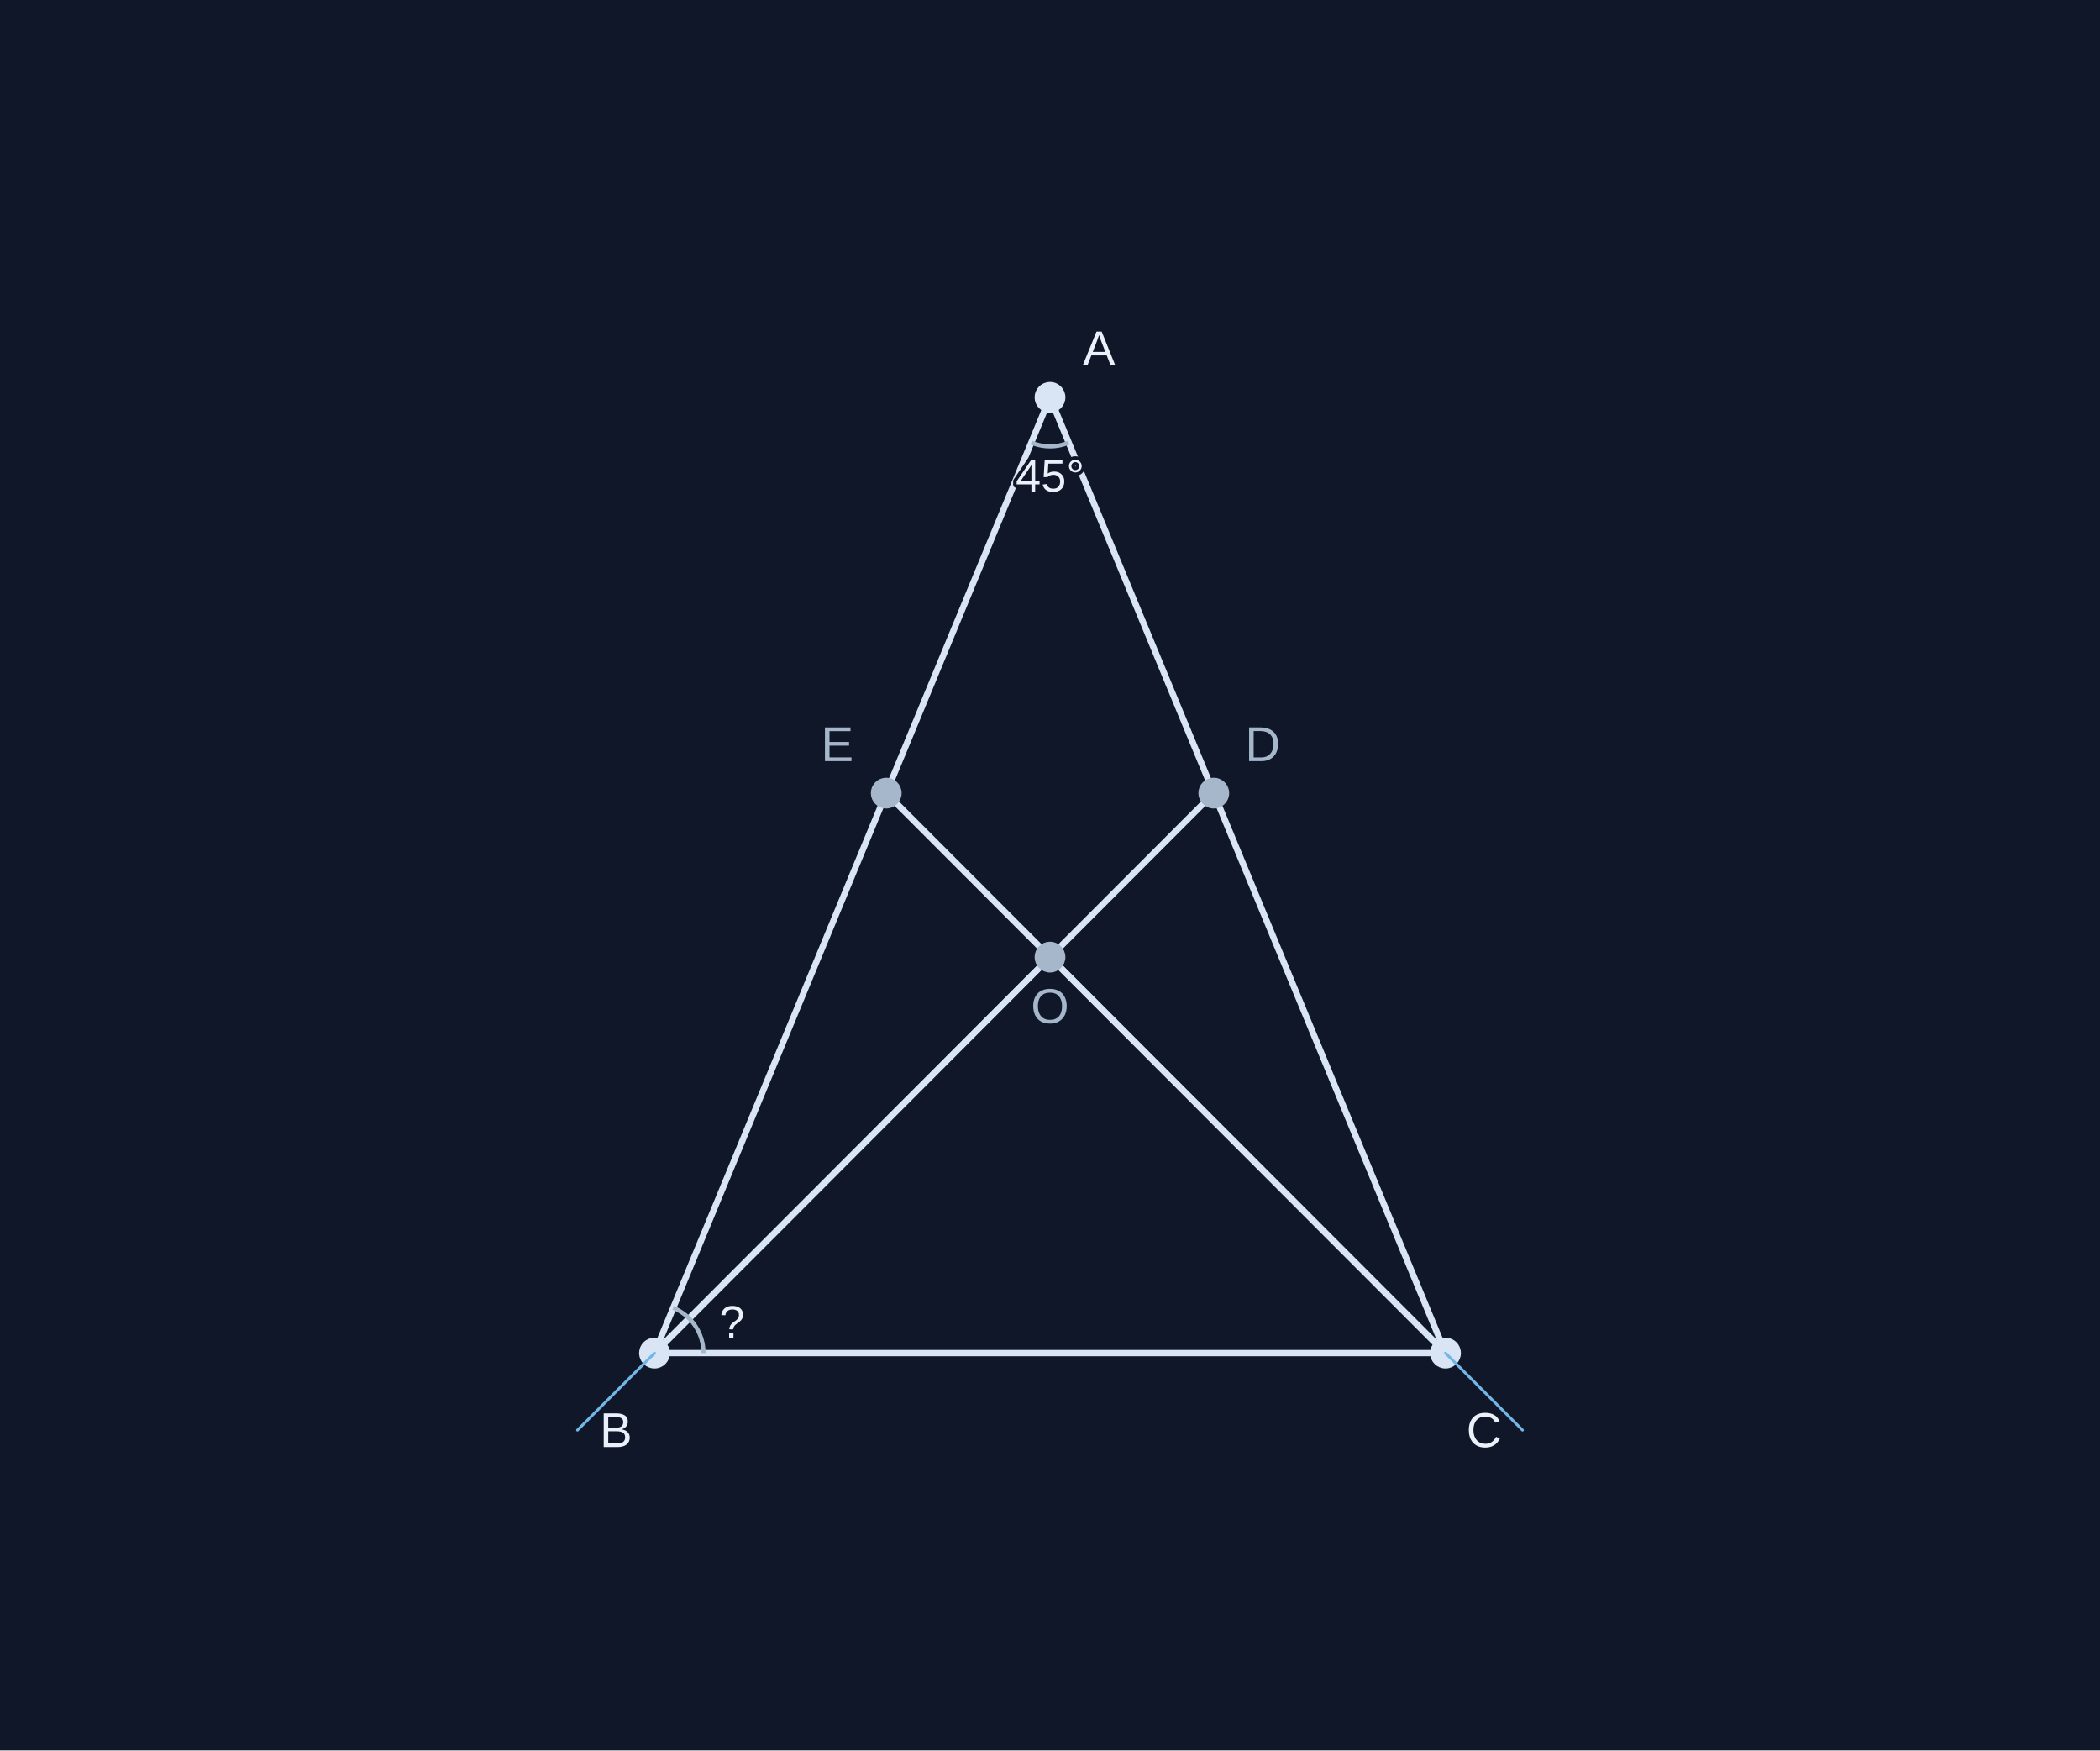
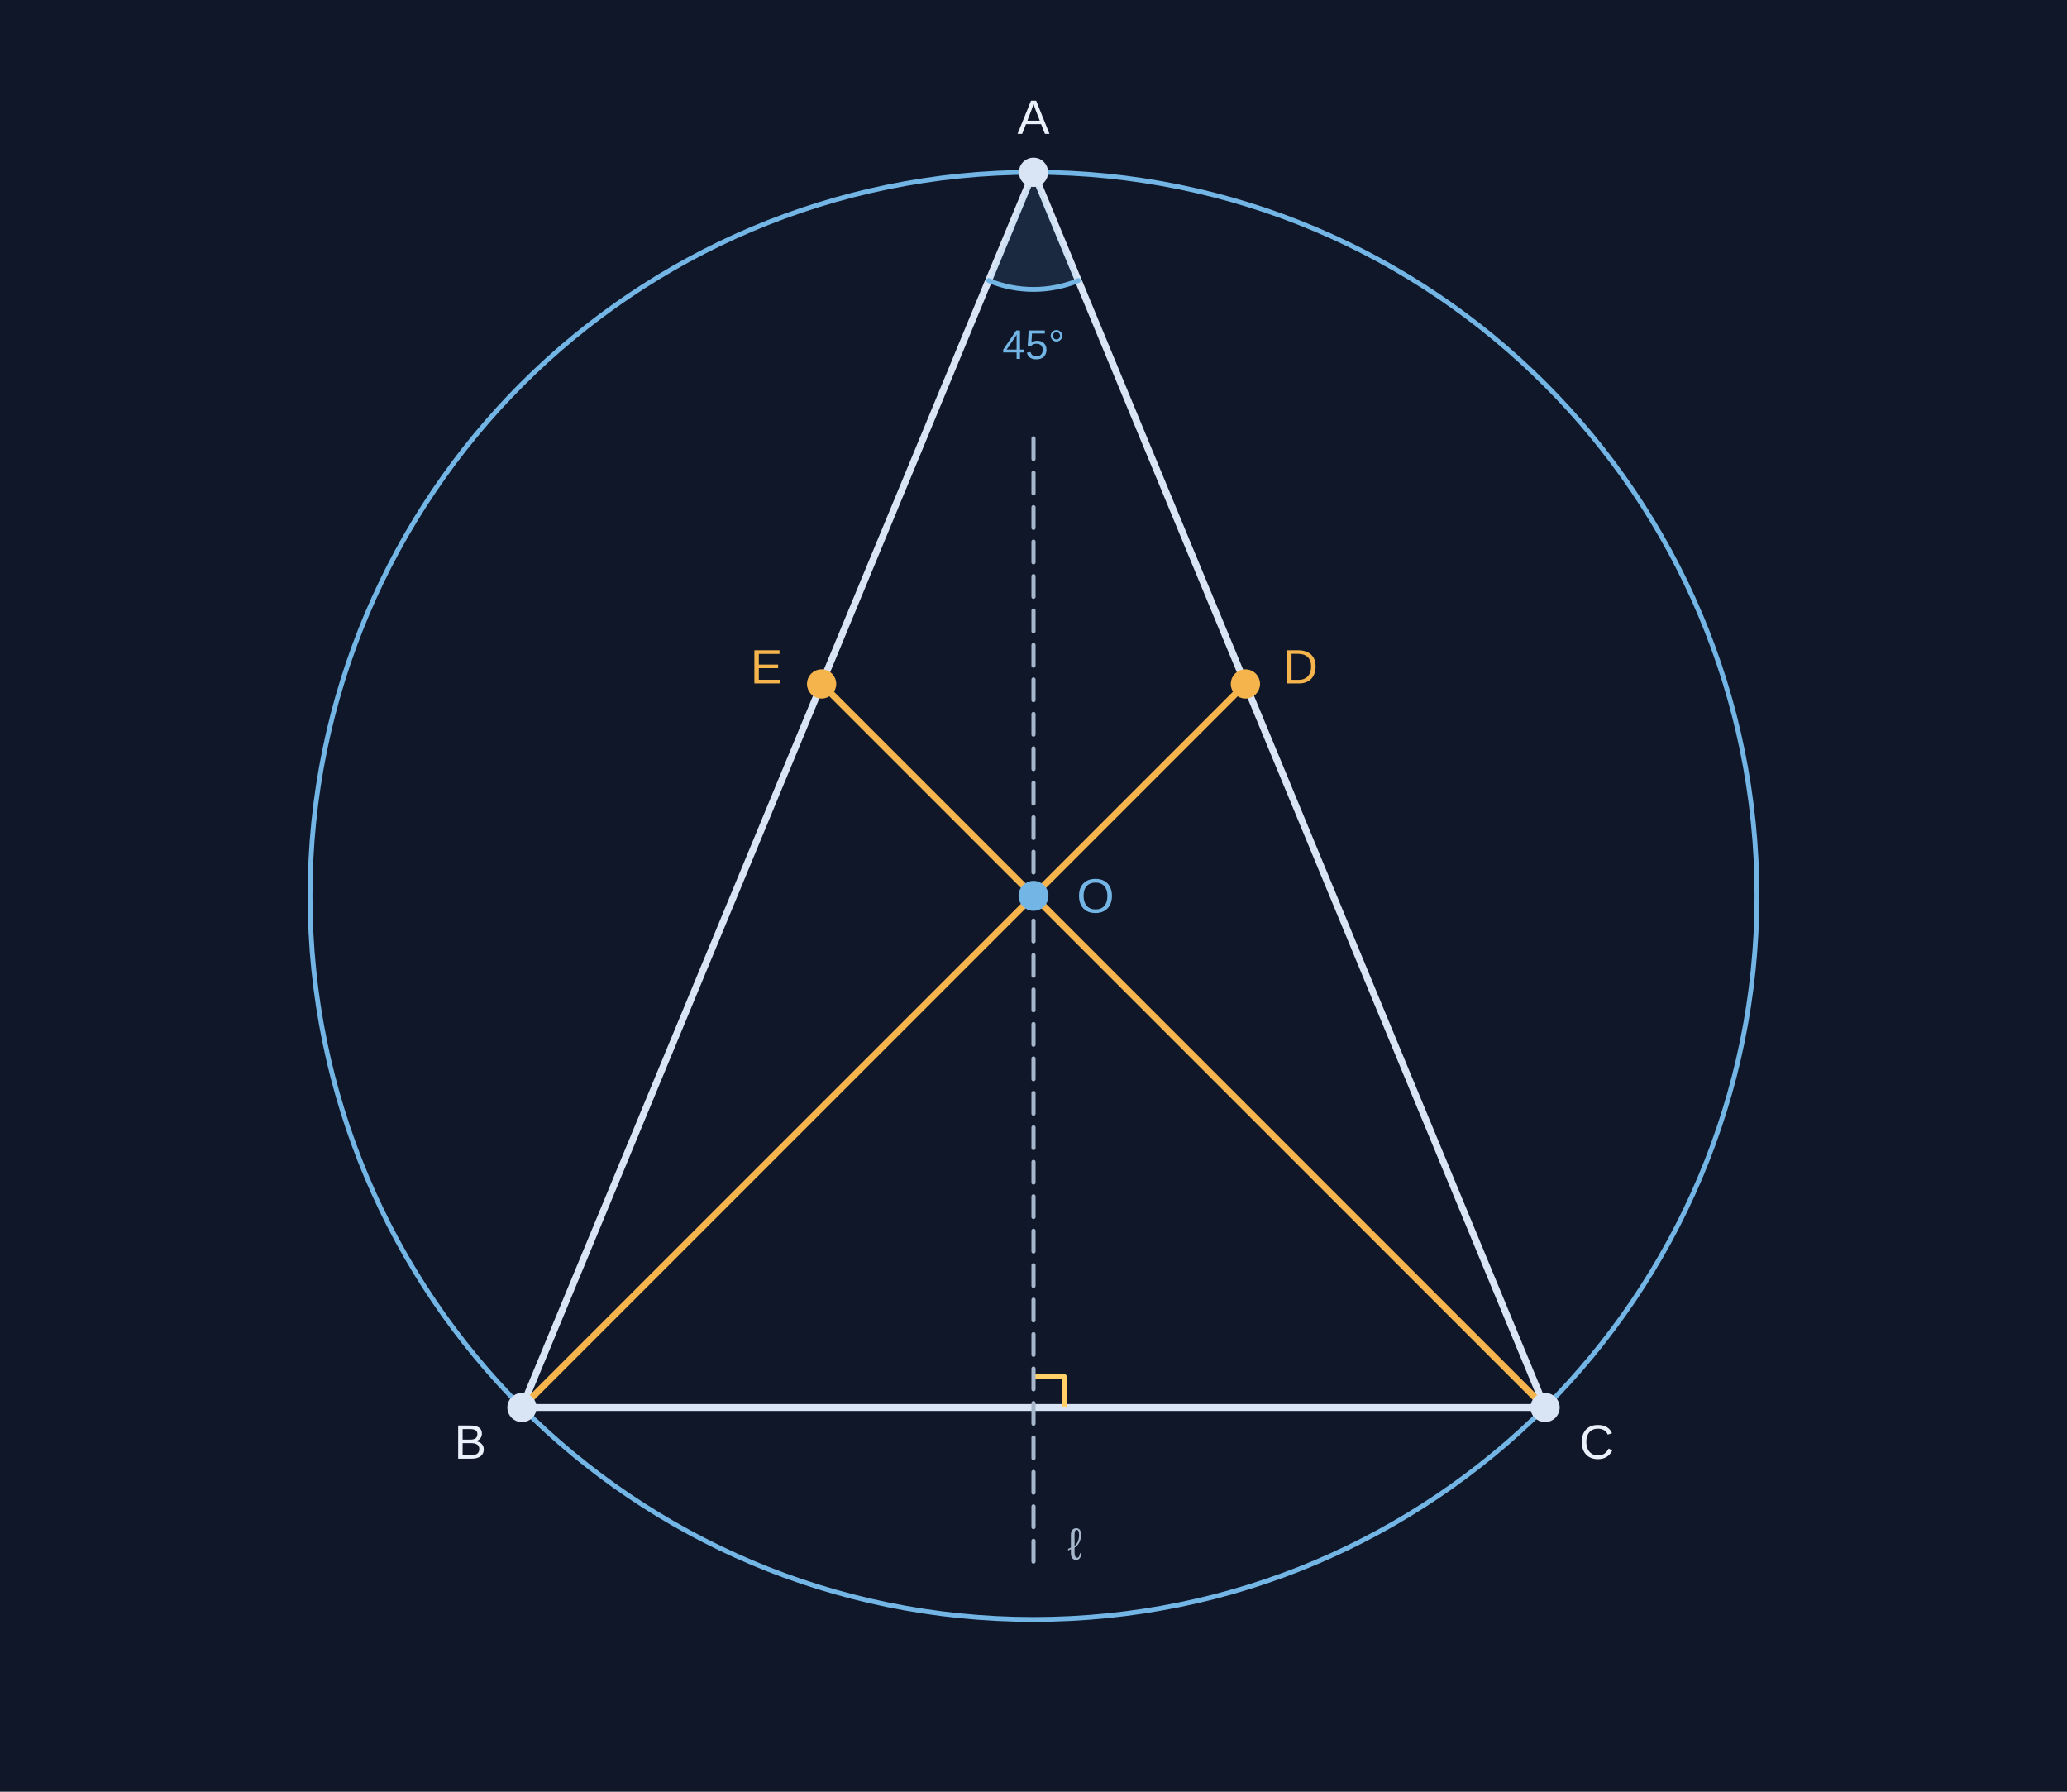
- <svg xmlns="http://www.w3.org/2000/svg" width="600" height="500" viewBox="0 0 600 500" style="background-color: #0F1729;">
-   <rect x="0" y="0" width="600" height="500" fill="#0F1729" />
-   <line x1="300.00" y1="113.50" x2="187.00" y2="386.50" stroke="#D9E5F5" stroke-width="1.8" stroke-linecap="round" />
-   <line x1="187.00" y1="386.50" x2="413.00" y2="386.50" stroke="#D9E5F5" stroke-width="1.8" stroke-linecap="round" />
-   <line x1="300.00" y1="113.50" x2="413.00" y2="386.50" stroke="#D9E5F5" stroke-width="1.8" stroke-linecap="round" />
-   <line x1="187.00" y1="386.50" x2="300.00" y2="273.39" stroke="#A6B7CC" stroke-width="1.8" stroke-linecap="round" />
-   <line x1="413.00" y1="386.50" x2="300.00" y2="273.39" stroke="#A6B7CC" stroke-width="1.8" stroke-linecap="round" />
-   <line x1="187.00" y1="386.50" x2="346.79" y2="226.55" stroke="#D9E5F5" stroke-width="1.8" stroke-linecap="round" />
-   <line x1="413.00" y1="386.50" x2="253.21" y2="226.55" stroke="#D9E5F5" stroke-width="1.8" stroke-linecap="round" />
-   <path d="M 294.65 126.44 A 14.00 14.00 0 0 0 305.35 126.44" stroke="#A6B7CC" stroke-width="1.2" fill="none" class="angle-arc" />
-   <text x="300.00" y="135.90" fill="#EAF1FA" font-family="Arial, Helvetica, sans-serif" font-size="13" text-anchor="middle" dominant-baseline="central" paint-order="stroke fill" stroke="#0F1729" stroke-width="2" stroke-linejoin="round">45°</text>
-   <path d="M 192.35 373.56 A 14.00 14.00 0 0 1 201.00 386.50" stroke="#A6B7CC" stroke-width="1.2" fill="none" class="angle-arc" />
-   <text x="209.16" y="377.59" fill="#EAF1FA" font-family="Arial, Helvetica, sans-serif" font-size="13" text-anchor="middle" dominant-baseline="central" paint-order="stroke fill" stroke="#0F1729" stroke-width="2" stroke-linejoin="round">?</text>
-   <circle cx="300.00" cy="113.50" r="3.50" stroke="#D9E5F5" stroke-width="1.8" fill="#D9E5F5" />
-   <circle cx="187.00" cy="386.50" r="3.50" stroke="#D9E5F5" stroke-width="1.8" fill="#D9E5F5" />
-   <circle cx="413.00" cy="386.50" r="3.50" stroke="#D9E5F5" stroke-width="1.8" fill="#D9E5F5" />
-   <circle cx="300.00" cy="273.39" r="3.50" stroke="#A6B7CC" stroke-width="1.8" fill="#A6B7CC" />
-   <circle cx="346.79" cy="226.55" r="3.50" stroke="#A6B7CC" stroke-width="1.8" fill="#A6B7CC" />
-   <circle cx="253.21" cy="226.55" r="3.50" stroke="#A6B7CC" stroke-width="1.8" fill="#A6B7CC" />
-   <text x="314.00" y="99.50" fill="#EAF1FA" font-family="Arial, Helvetica, sans-serif" font-size="14" text-anchor="middle" dominant-baseline="central" paint-order="stroke fill" stroke="#0F1729" stroke-width="2" stroke-linejoin="round">A</text>
-   <line x1="187.00" y1="386.50" x2="165.00" y2="408.50" stroke="#73B6E6" stroke-width="0.8" stroke-linecap="round" />
-   <text x="176.00" y="408.50" fill="#EAF1FA" font-family="Arial, Helvetica, sans-serif" font-size="14" text-anchor="middle" dominant-baseline="central" paint-order="stroke fill" stroke="#0F1729" stroke-width="2" stroke-linejoin="round">B</text>
-   <line x1="413.00" y1="386.50" x2="435.00" y2="408.50" stroke="#73B6E6" stroke-width="0.8" stroke-linecap="round" />
-   <text x="424.00" y="408.50" fill="#EAF1FA" font-family="Arial, Helvetica, sans-serif" font-size="14" text-anchor="middle" dominant-baseline="central" paint-order="stroke fill" stroke="#0F1729" stroke-width="2" stroke-linejoin="round">C</text>
-   <text x="300.00" y="287.39" fill="#A6B7CC" font-family="Arial, Helvetica, sans-serif" font-size="14" text-anchor="middle" dominant-baseline="central" paint-order="stroke fill" stroke="#0F1729" stroke-width="2" stroke-linejoin="round">O</text>
-   <text x="360.79" y="212.55" fill="#A6B7CC" font-family="Arial, Helvetica, sans-serif" font-size="14" text-anchor="middle" dominant-baseline="central" paint-order="stroke fill" stroke="#0F1729" stroke-width="2" stroke-linejoin="round">D</text>
-   <text x="239.21" y="212.55" fill="#A6B7CC" font-family="Arial, Helvetica, sans-serif" font-size="14" text-anchor="middle" dominant-baseline="central" paint-order="stroke fill" stroke="#0F1729" stroke-width="2" stroke-linejoin="round">E</text>
+ <svg xmlns="http://www.w3.org/2000/svg" width="600" height="520" viewBox="0 0 600 520" style="background-color: #0F1729;">
+   <rect x="0" y="0" width="600" height="520" fill="#0F1729" />
+   <polygon points="300.00,50.00 151.51,408.49 448.49,408.49" fill="none" stroke="#D9E5F5" stroke-width="2.0" stroke-linejoin="round" stroke-linecap="round" />
+   <circle cx="300.00" cy="260.00" r="210.00" fill="none" stroke="#73B6E6" stroke-width="1.4" />
+   <path d="M 300.00 50.00 L 286.99 81.41 A 34.00 34.00 0 0 0 313.01 81.41 Z" fill="#73B6E6" fill-opacity="0.12" stroke="none" />
+   <path d="M 286.99 81.41 A 34.00 34.00 0 0 0 313.01 81.41" fill="none" stroke="#73B6E6" stroke-width="1.4" stroke-linecap="round" />
+   <polyline points="300.00,399.49 309.00,399.49 309.00,408.49" fill="none" stroke="#FFD166" stroke-width="1.3" stroke-linejoin="round" />
+   <line x1="300.00" y1="453.20" x2="300.00" y2="126.72" stroke="#A6B7CC" stroke-width="1.2" stroke-linecap="round" stroke-dasharray="6,4" />
+   <line x1="151.51" y1="408.49" x2="361.51" y2="198.49" stroke="#F6B44C" stroke-width="1.9" stroke-linecap="round" />
+   <line x1="448.49" y1="408.49" x2="238.49" y2="198.49" stroke="#F6B44C" stroke-width="1.9" stroke-linecap="round" />
+   <circle cx="300.00" cy="50.00" r="3.50" fill="#D9E5F5" stroke="#D9E5F5" stroke-width="1.5" />
+   <circle cx="151.51" cy="408.49" r="3.50" fill="#D9E5F5" stroke="#D9E5F5" stroke-width="1.5" />
+   <circle cx="448.49" cy="408.49" r="3.50" fill="#D9E5F5" stroke="#D9E5F5" stroke-width="1.5" />
+   <circle cx="361.51" cy="198.49" r="3.50" fill="#F6B44C" stroke="#F6B44C" stroke-width="1.5" />
+   <circle cx="238.49" cy="198.49" r="3.50" fill="#F6B44C" stroke="#F6B44C" stroke-width="1.5" />
+   <circle cx="300.00" cy="260.00" r="3.60" fill="#73B6E6" stroke="#73B6E6" stroke-width="1.5" />
+   <text x="300.00" y="34.00" fill="#EAF1FA" font-family="Arial, Helvetica, sans-serif" font-size="14" text-anchor="middle" dominant-baseline="central" paint-order="stroke fill" stroke="#0F1729" stroke-width="3" stroke-linejoin="round">A</text>
+   <text x="136.51" y="418.49" fill="#EAF1FA" font-family="Arial, Helvetica, sans-serif" font-size="14" text-anchor="middle" dominant-baseline="central" paint-order="stroke fill" stroke="#0F1729" stroke-width="3" stroke-linejoin="round">B</text>
+   <text x="463.49" y="418.49" fill="#EAF1FA" font-family="Arial, Helvetica, sans-serif" font-size="14" text-anchor="middle" dominant-baseline="central" paint-order="stroke fill" stroke="#0F1729" stroke-width="3" stroke-linejoin="round">C</text>
+   <text x="377.51" y="193.49" fill="#F6B44C" font-family="Arial, Helvetica, sans-serif" font-size="14" text-anchor="middle" dominant-baseline="central" paint-order="stroke fill" stroke="#0F1729" stroke-width="3" stroke-linejoin="round">D</text>
+   <text x="222.49" y="193.49" fill="#F6B44C" font-family="Arial, Helvetica, sans-serif" font-size="14" text-anchor="middle" dominant-baseline="central" paint-order="stroke fill" stroke="#0F1729" stroke-width="3" stroke-linejoin="round">E</text>
+   <text x="318.00" y="260.00" fill="#73B6E6" font-family="Arial, Helvetica, sans-serif" font-size="14" text-anchor="middle" dominant-baseline="central" paint-order="stroke fill" stroke="#0F1729" stroke-width="3" stroke-linejoin="round">O</text>
+   <text x="300.00" y="100.00" fill="#73B6E6" font-family="Arial, Helvetica, sans-serif" font-size="12" text-anchor="middle" dominant-baseline="central" paint-order="stroke fill" stroke="#0F1729" stroke-width="3" stroke-linejoin="round">45°</text>
+   <text x="312.00" y="448.09" fill="#A6B7CC" font-family="Arial, Helvetica, sans-serif" font-size="13" text-anchor="middle" dominant-baseline="central" paint-order="stroke fill" stroke="#0F1729" stroke-width="3" stroke-linejoin="round">ℓ</text>
</svg>
